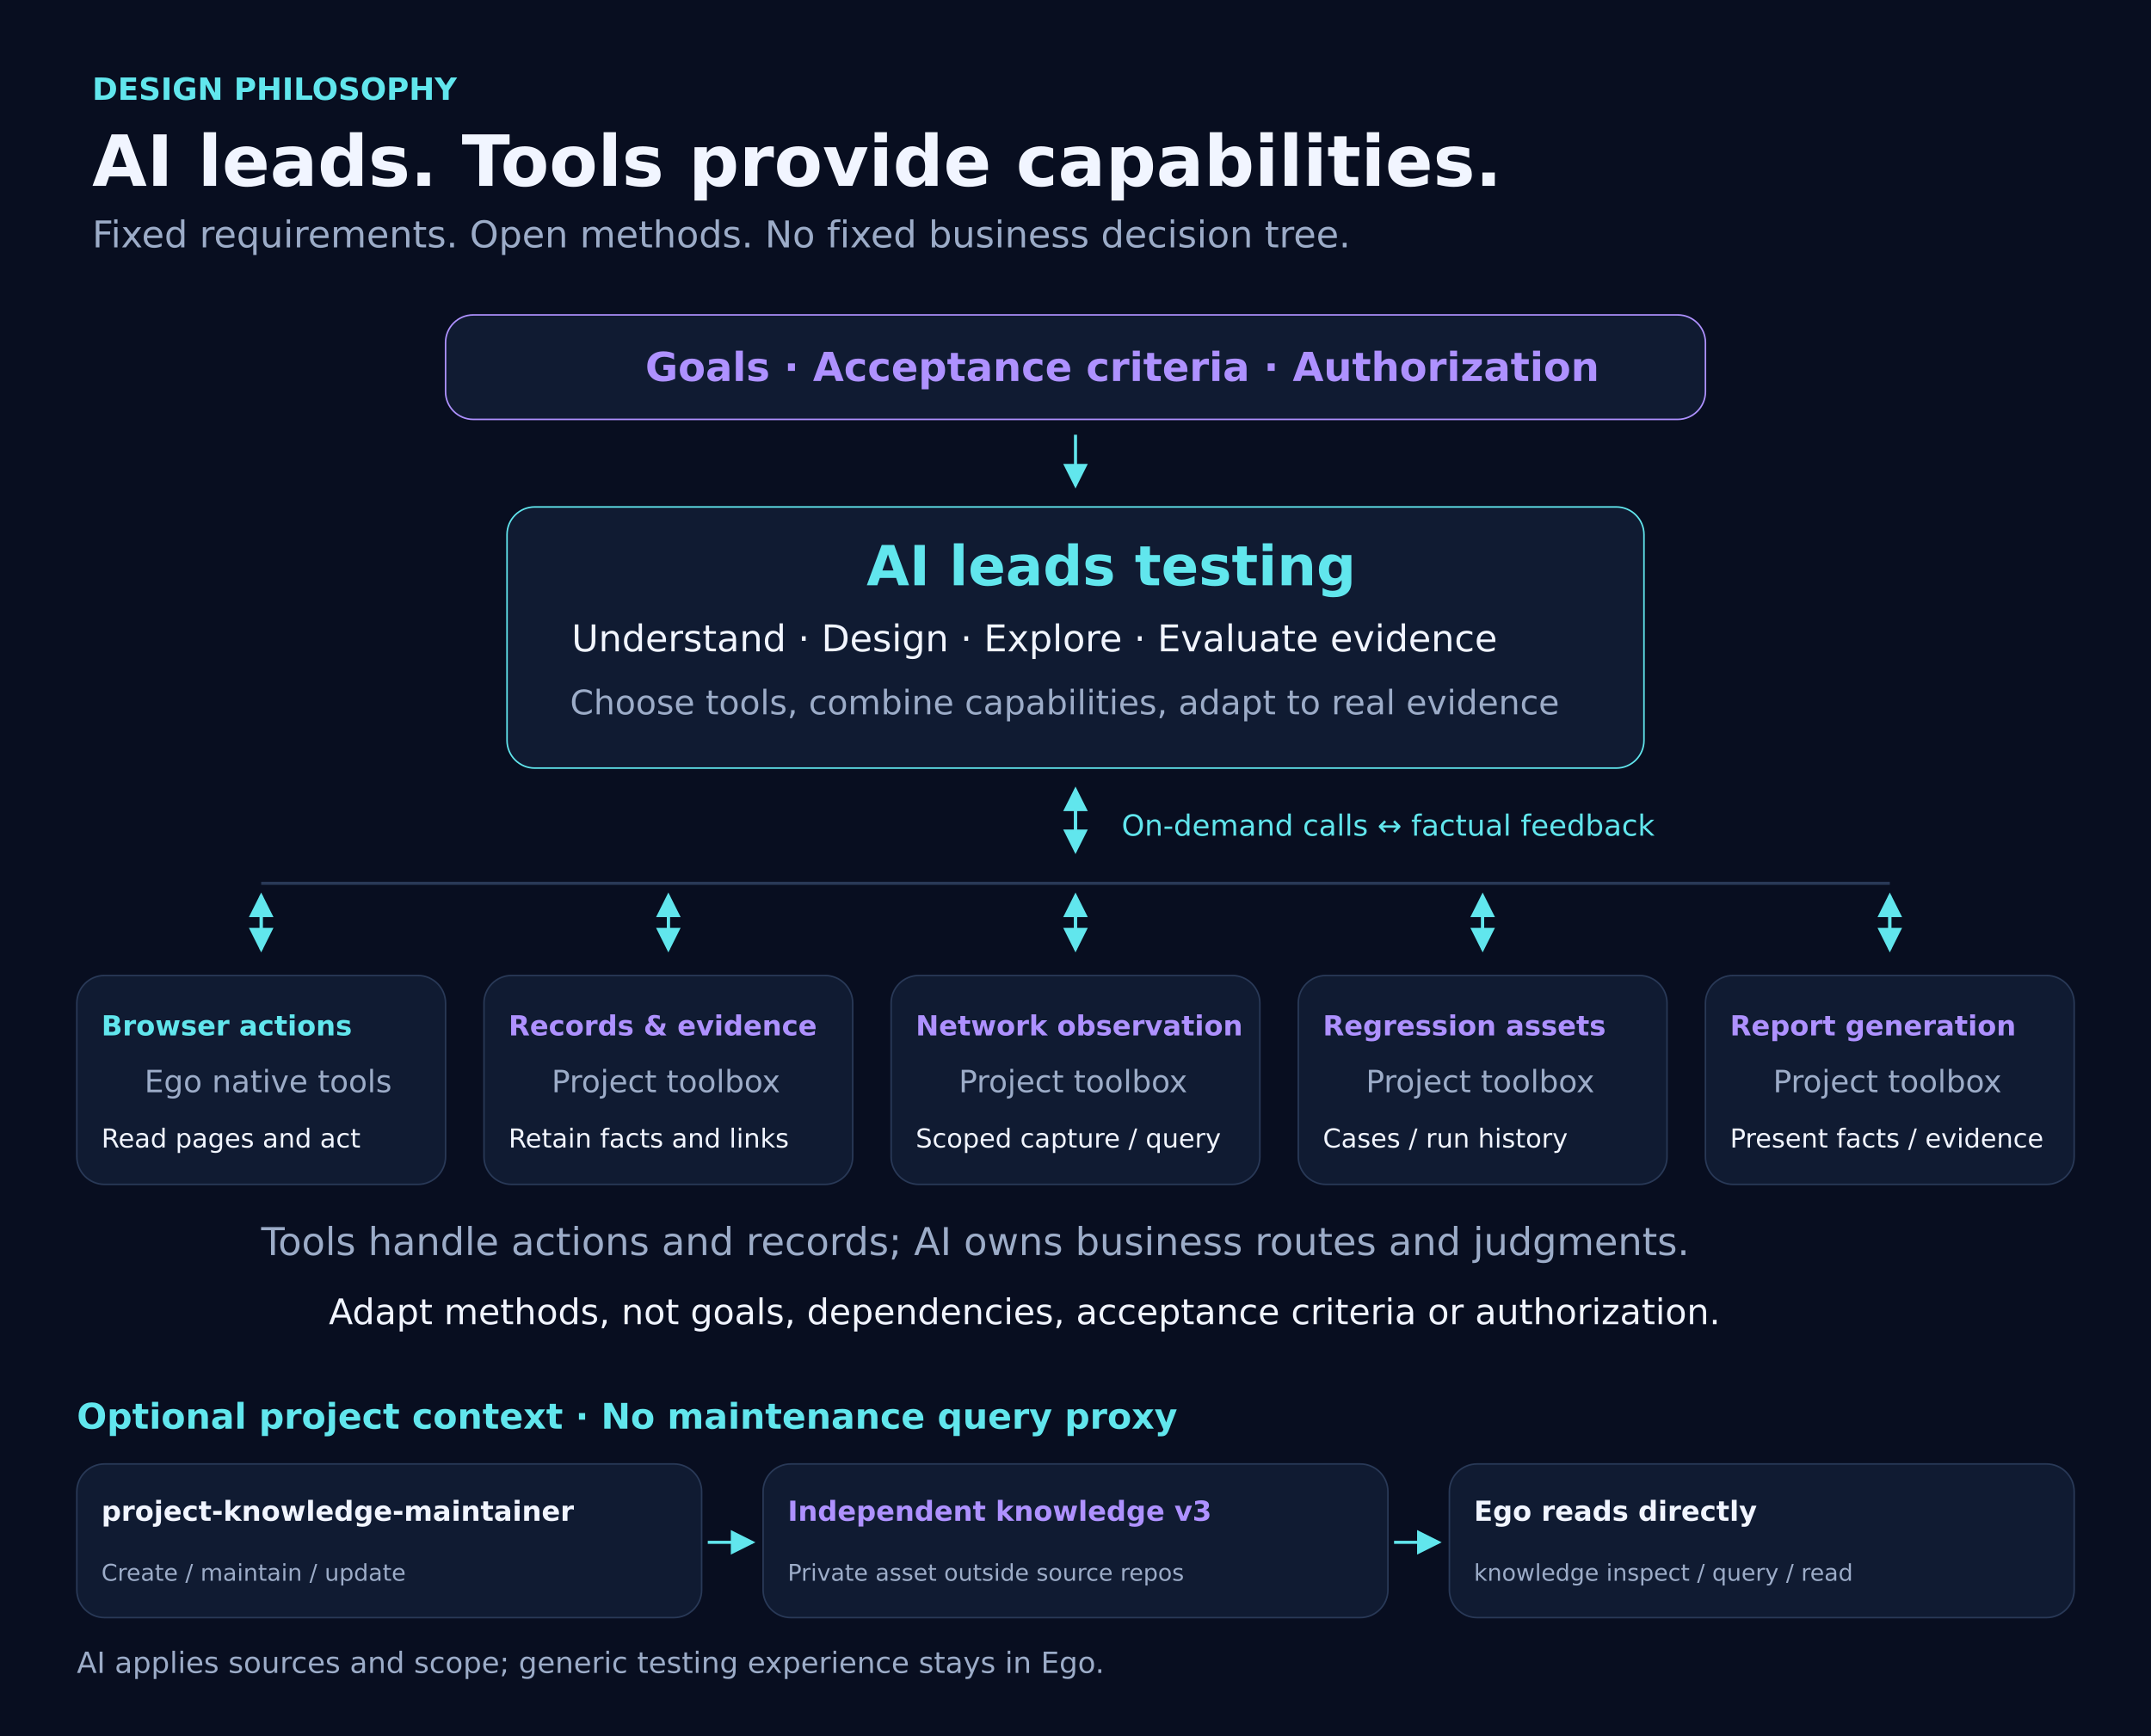
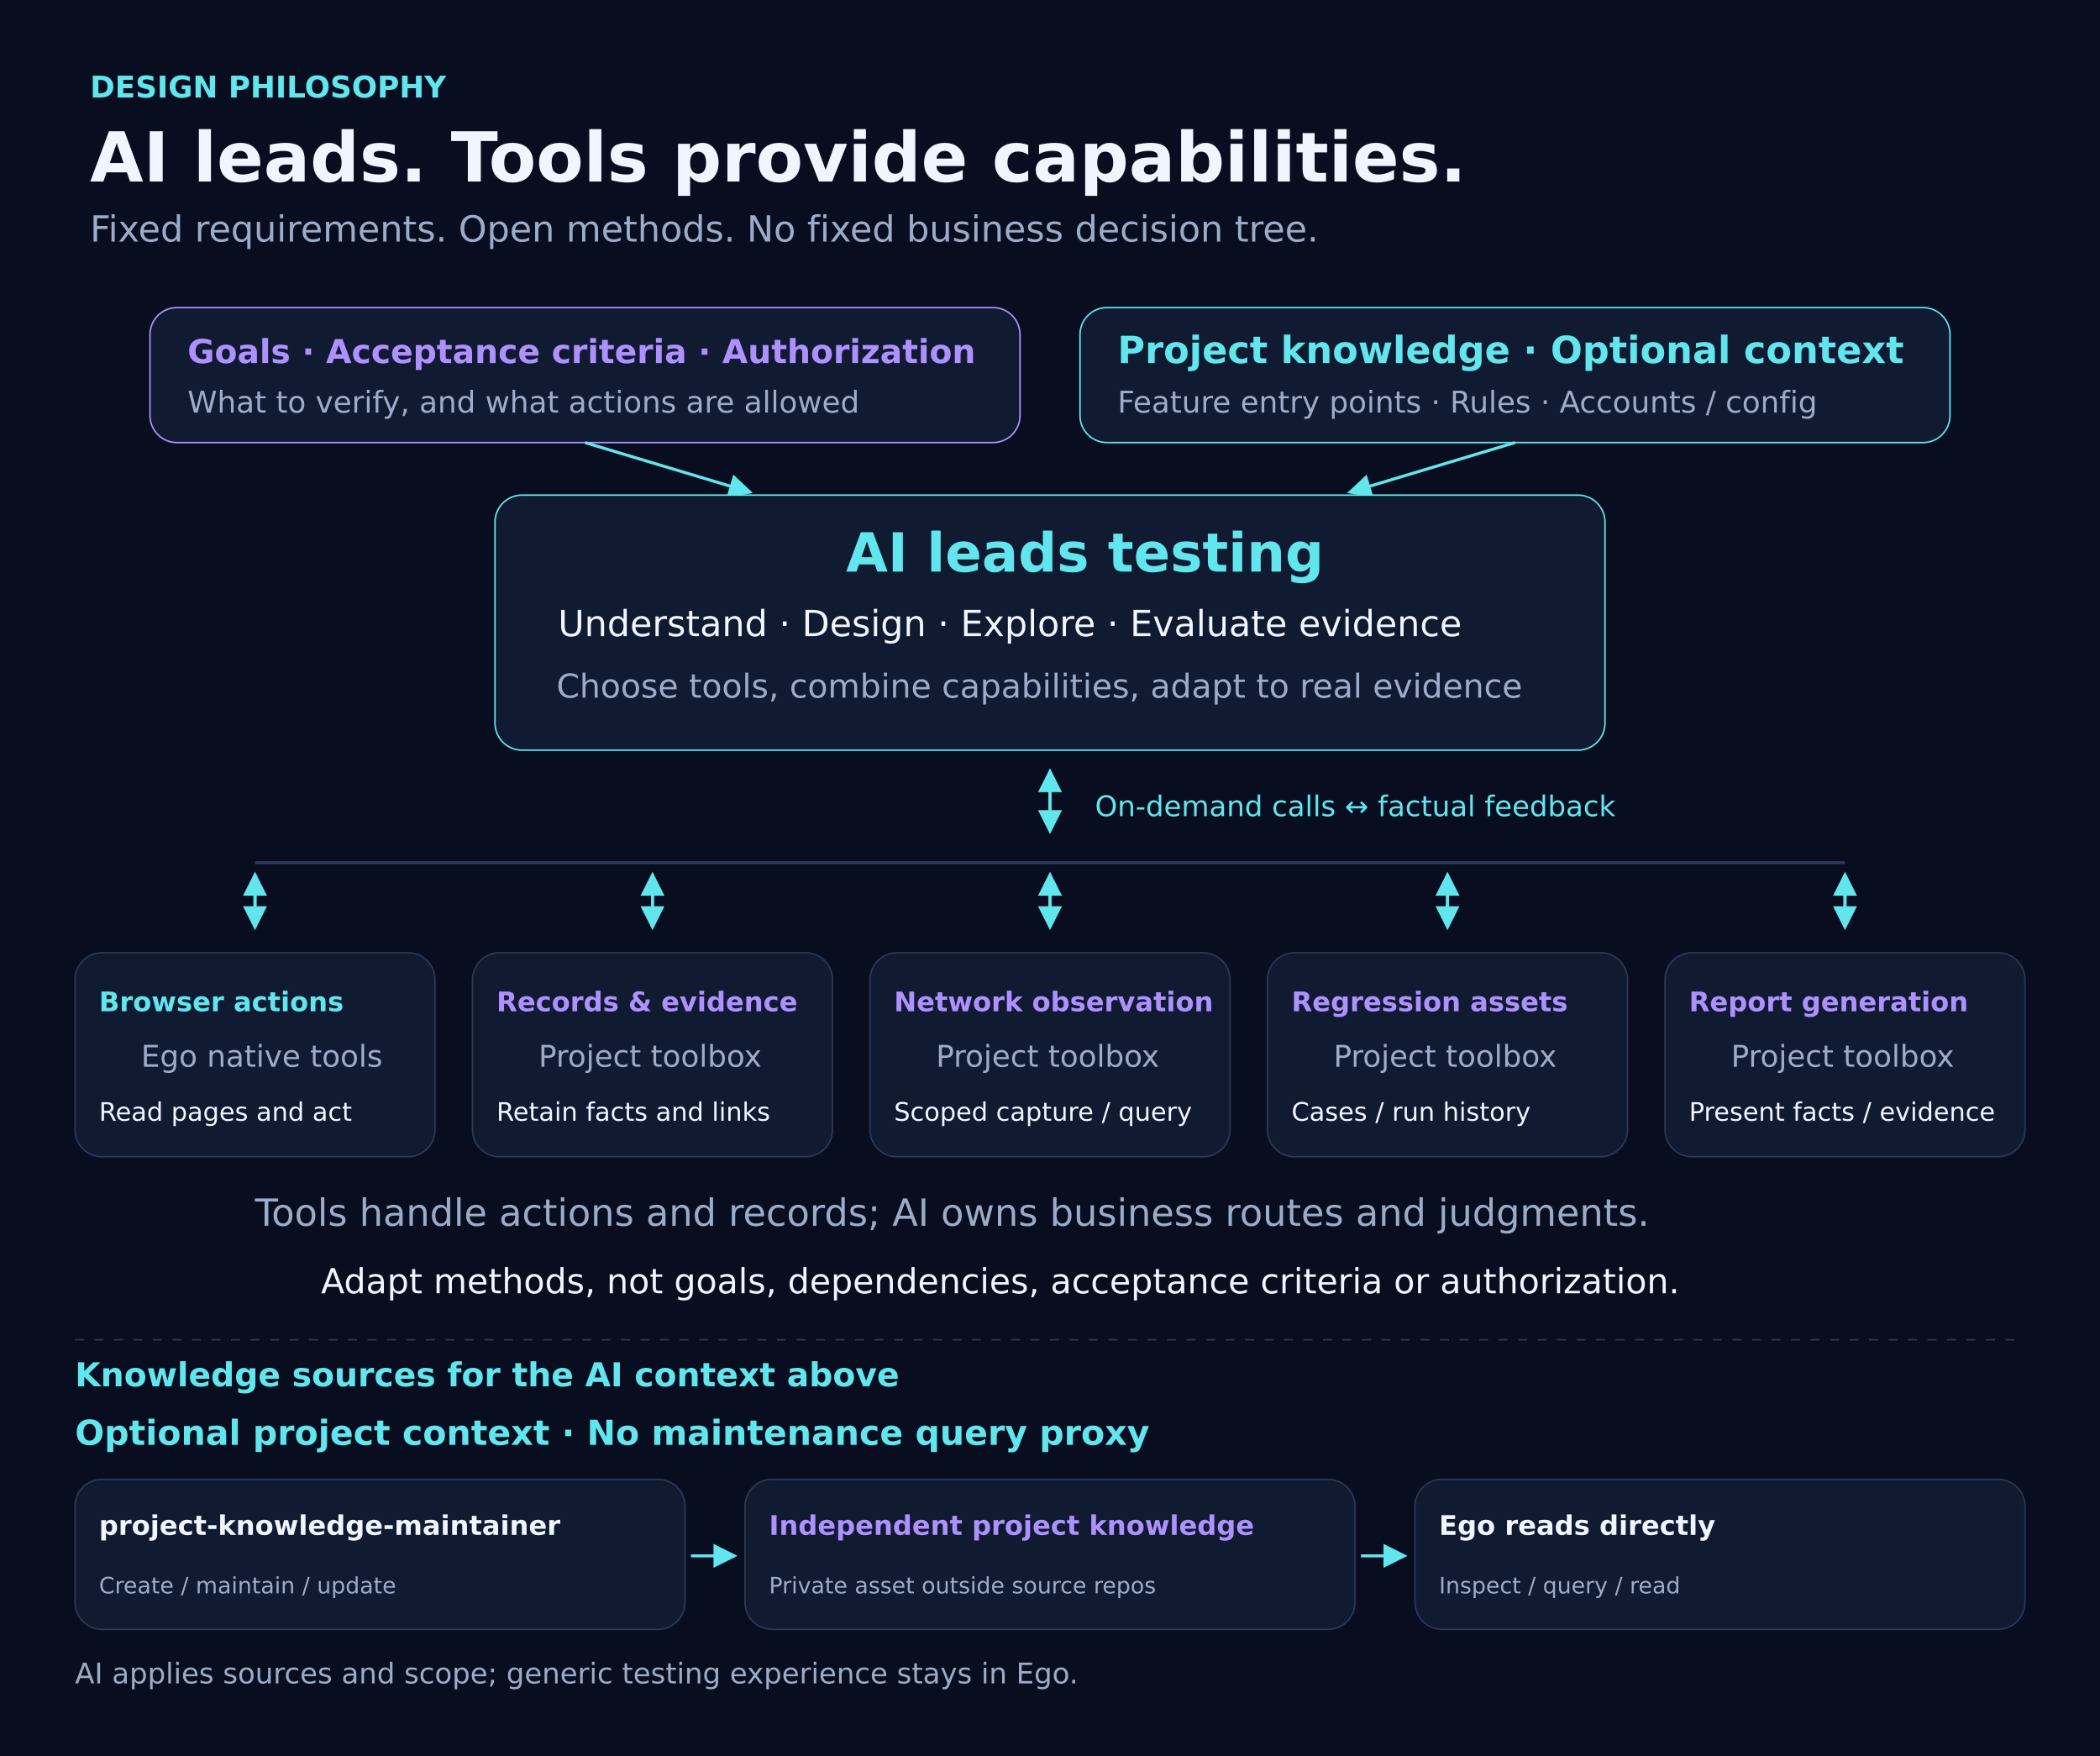
- <svg xmlns="http://www.w3.org/2000/svg" width="1400" height="1130" viewBox="0 0 1400 1130" role="img" aria-label="AI leads. Tools provide capabilities.">
+ <svg xmlns="http://www.w3.org/2000/svg" width="1400" height="1170" viewBox="0 0 1400 1170" role="img" aria-label="AI leads. Tools provide capabilities.">
  <defs>
    <linearGradient id="g">
      <stop stop-color="#61e6ed" />
      <stop offset="1" stop-color="#ae91ff" />
    </linearGradient>
    <marker id="arrow" markerWidth="8" markerHeight="8" refX="7" refY="4" orient="auto">
      <path d="M0,0 L8,4 L0,8" fill="#61e6ed" />
    </marker>
  </defs>
  <g font-family="DejaVu Sans, Noto Sans CJK SC, sans-serif">
-     <rect x="0" y="0" width="1400" height="1130" rx="0" fill="#080e20" stroke="#080e20" />
+     <rect x="0" y="0" width="1400" height="1170" rx="0" fill="#080e20" stroke="#080e20" />
    <path d="M0,2 H1400" stroke="url(#g)" stroke-width="4" />
    <text x="60" y="65" font-size="20" fill="#61e6ed" font-weight="700">DESIGN PHILOSOPHY</text>
    <text x="60" y="121" font-size="46" fill="#f1f5ff" font-weight="700">AI leads. Tools provide capabilities.</text>
    <text x="60" y="161" font-size="24" fill="#9cacc8" font-weight="400">Fixed requirements. Open methods. No fixed business decision tree.</text>
-     <rect x="290" y="205" width="820" height="68" rx="18" fill="#101b32" stroke="#ae91ff" />
-     <text x="420" y="248" font-size="26" fill="#ae91ff" font-weight="700">Goals · Acceptance criteria · Authorization</text>
-     <path d="M700,283 L700,316" stroke="#61e6ed" stroke-width="2" fill="none" marker-end="url(#arrow)" />
+     <rect x="100" y="205" width="580" height="90" rx="18" fill="#101b32" stroke="#ae91ff" />
+     <rect x="720" y="205" width="580" height="90" rx="18" fill="#101b32" stroke="#61e6ed" />
+     <text x="125" y="242" font-size="22" fill="#ae91ff" font-weight="700">Goals · Acceptance criteria · Authorization</text>
+     <text x="125" y="275" font-size="20" fill="#9cacc8" font-weight="400">What to verify, and what actions are allowed</text>
+     <text x="745" y="242" font-size="25" fill="#61e6ed" font-weight="700">Project knowledge · Optional context</text>
+     <text x="745" y="275" font-size="20" fill="#9cacc8" font-weight="400">Feature entry points · Rules · Accounts / config</text>
+     <g data-diagram-role="knowledge-input-to-ai">
+       <path d="M390,295 L500,328" stroke="#61e6ed" stroke-width="2" fill="none" marker-end="url(#arrow)" />
+       <path d="M1010,295 L900,328" stroke="#61e6ed" stroke-width="2" fill="none" marker-end="url(#arrow)" />
+     </g>
    <rect x="330" y="330" width="740" height="170" rx="18" fill="#101b32" stroke="#61e6ed" />
    <text x="564" y="381" font-size="36" fill="#61e6ed" font-weight="700">AI leads testing</text>
    <text x="372" y="424" font-size="24" fill="#f1f5ff" font-weight="400">Understand · Design · Explore · Evaluate evidence</text>
    <text x="371" y="465" font-size="22" fill="#9cacc8" font-weight="400">Choose tools, combine capabilities, adapt to real evidence</text>
    <path d="M700,518 L700,554" stroke="#61e6ed" stroke-width="2" fill="none" marker-end="url(#arrow)" />
    <path d="M700,550 L700,514" stroke="#61e6ed" stroke-width="2" fill="none" marker-end="url(#arrow)" />
    <text x="730" y="544" font-size="19" fill="#61e6ed" font-weight="400">On-demand calls ↔ factual feedback</text>
    <path d="M170 575 H1230" stroke="#293957" stroke-width="2" fill="none" />
    <path d="M170,587 L170,618" stroke="#61e6ed" stroke-width="2" fill="none" marker-end="url(#arrow)" />
    <path d="M170,614 L170,583" stroke="#61e6ed" stroke-width="2" fill="none" marker-end="url(#arrow)" />
    <rect x="50" y="635" width="240" height="136" rx="18" fill="#101b32" stroke="#293957" />
    <text x="66" y="674" font-size="18" fill="#61e6ed" font-weight="700">Browser actions</text>
    <text x="94" y="711" font-size="20" fill="#9cacc8" font-weight="400">Ego native tools</text>
    <text x="66" y="747" font-size="17" fill="#f1f5ff" font-weight="400">Read pages and act</text>
    <path d="M435,587 L435,618" stroke="#61e6ed" stroke-width="2" fill="none" marker-end="url(#arrow)" />
    <path d="M435,614 L435,583" stroke="#61e6ed" stroke-width="2" fill="none" marker-end="url(#arrow)" />
    <rect x="315" y="635" width="240" height="136" rx="18" fill="#101b32" stroke="#293957" />
    <text x="331" y="674" font-size="18" fill="#ae91ff" font-weight="700">Records &amp; evidence</text>
    <text x="359" y="711" font-size="20" fill="#9cacc8" font-weight="400">Project toolbox</text>
    <text x="331" y="747" font-size="17" fill="#f1f5ff" font-weight="400">Retain facts and links</text>
    <path d="M700,587 L700,618" stroke="#61e6ed" stroke-width="2" fill="none" marker-end="url(#arrow)" />
    <path d="M700,614 L700,583" stroke="#61e6ed" stroke-width="2" fill="none" marker-end="url(#arrow)" />
    <rect x="580" y="635" width="240" height="136" rx="18" fill="#101b32" stroke="#293957" />
    <text x="596" y="674" font-size="18" fill="#ae91ff" font-weight="700">Network observation</text>
    <text x="624" y="711" font-size="20" fill="#9cacc8" font-weight="400">Project toolbox</text>
    <text x="596" y="747" font-size="17" fill="#f1f5ff" font-weight="400">Scoped capture / query</text>
    <path d="M965,587 L965,618" stroke="#61e6ed" stroke-width="2" fill="none" marker-end="url(#arrow)" />
    <path d="M965,614 L965,583" stroke="#61e6ed" stroke-width="2" fill="none" marker-end="url(#arrow)" />
    <rect x="845" y="635" width="240" height="136" rx="18" fill="#101b32" stroke="#293957" />
    <text x="861" y="674" font-size="18" fill="#ae91ff" font-weight="700">Regression assets</text>
    <text x="889" y="711" font-size="20" fill="#9cacc8" font-weight="400">Project toolbox</text>
    <text x="861" y="747" font-size="17" fill="#f1f5ff" font-weight="400">Cases / run history</text>
    <path d="M1230,587 L1230,618" stroke="#61e6ed" stroke-width="2" fill="none" marker-end="url(#arrow)" />
    <path d="M1230,614 L1230,583" stroke="#61e6ed" stroke-width="2" fill="none" marker-end="url(#arrow)" />
    <rect x="1110" y="635" width="240" height="136" rx="18" fill="#101b32" stroke="#293957" />
    <text x="1126" y="674" font-size="18" fill="#ae91ff" font-weight="700">Report generation</text>
    <text x="1154" y="711" font-size="20" fill="#9cacc8" font-weight="400">Project toolbox</text>
    <text x="1126" y="747" font-size="17" fill="#f1f5ff" font-weight="400">Present facts / evidence</text>
    <text x="170" y="817" font-size="25" fill="#9cacc8" font-weight="400">Tools handle actions and records; AI owns business routes and judgments.</text>
    <text x="214" y="862" font-size="23" fill="#f1f5ff" font-weight="400">Adapt methods, not goals, dependencies, acceptance criteria or authorization.</text>
-     <text x="50" y="930" font-size="23" fill="#61e6ed" font-weight="700">Optional project context · No maintenance query proxy</text>
-     <rect x="50" y="953" width="406.667" height="100" rx="18" fill="#101b32" stroke="#293957" />
-     <text x="66" y="990" font-size="18" fill="#f1f5ff" font-weight="700">project-knowledge-maintainer</text>
-     <text x="66" y="1029" font-size="15" fill="#9cacc8" font-weight="400">Create / maintain / update</text>
-     <path d="M460.667,1004 L489.667,1004" stroke="#61e6ed" stroke-width="2" fill="none" marker-end="url(#arrow)" />
-     <rect x="496.667" y="953" width="406.667" height="100" rx="18" fill="#101b32" stroke="#293957" />
-     <text x="512.667" y="990" font-size="18" fill="#ae91ff" font-weight="700">Independent knowledge v3</text>
-     <text x="512.667" y="1029" font-size="15" fill="#9cacc8" font-weight="400">Private asset outside source repos</text>
-     <path d="M907.333,1004 L936.333,1004" stroke="#61e6ed" stroke-width="2" fill="none" marker-end="url(#arrow)" />
-     <rect x="943.333" y="953" width="406.667" height="100" rx="18" fill="#101b32" stroke="#293957" />
-     <text x="959.333" y="990" font-size="18" fill="#f1f5ff" font-weight="700">Ego reads directly</text>
-     <text x="959.333" y="1029" font-size="15" fill="#9cacc8" font-weight="400">knowledge inspect / query / read</text>
-     <text x="50" y="1089" font-size="19" fill="#9cacc8" font-weight="400">AI applies sources and scope; generic testing experience stays in Ego.</text>
+     <path d="M50 893 H1350" stroke="#293957" stroke-width="1" stroke-dasharray="6 7" />
+     <text x="50" y="924" font-size="22" fill="#61e6ed" font-weight="700">Knowledge sources for the AI context above</text>
+     <text x="50" y="963" font-size="23" fill="#61e6ed" font-weight="700">Optional project context · No maintenance query proxy</text>
+     <rect x="50" y="986" width="406.667" height="100" rx="18" fill="#101b32" stroke="#293957" />
+     <text x="66" y="1023" font-size="18" fill="#f1f5ff" font-weight="700">project-knowledge-maintainer</text>
+     <text x="66" y="1062" font-size="15" fill="#9cacc8" font-weight="400">Create / maintain / update</text>
+     <path d="M460.667,1037 L489.667,1037" stroke="#61e6ed" stroke-width="2" fill="none" marker-end="url(#arrow)" />
+     <rect x="496.667" y="986" width="406.667" height="100" rx="18" fill="#101b32" stroke="#293957" />
+     <text x="512.667" y="1023" font-size="18" fill="#ae91ff" font-weight="700">Independent project knowledge</text>
+     <text x="512.667" y="1062" font-size="15" fill="#9cacc8" font-weight="400">Private asset outside source repos</text>
+     <path d="M907.333,1037 L936.333,1037" stroke="#61e6ed" stroke-width="2" fill="none" marker-end="url(#arrow)" />
+     <rect x="943.333" y="986" width="406.667" height="100" rx="18" fill="#101b32" stroke="#293957" />
+     <text x="959.333" y="1023" font-size="18" fill="#f1f5ff" font-weight="700">Ego reads directly</text>
+     <text x="959.333" y="1062" font-size="15" fill="#9cacc8" font-weight="400">Inspect / query / read</text>
+     <text x="50" y="1122" font-size="19" fill="#9cacc8" font-weight="400">AI applies sources and scope; generic testing experience stays in Ego.</text>
  </g>
</svg>
